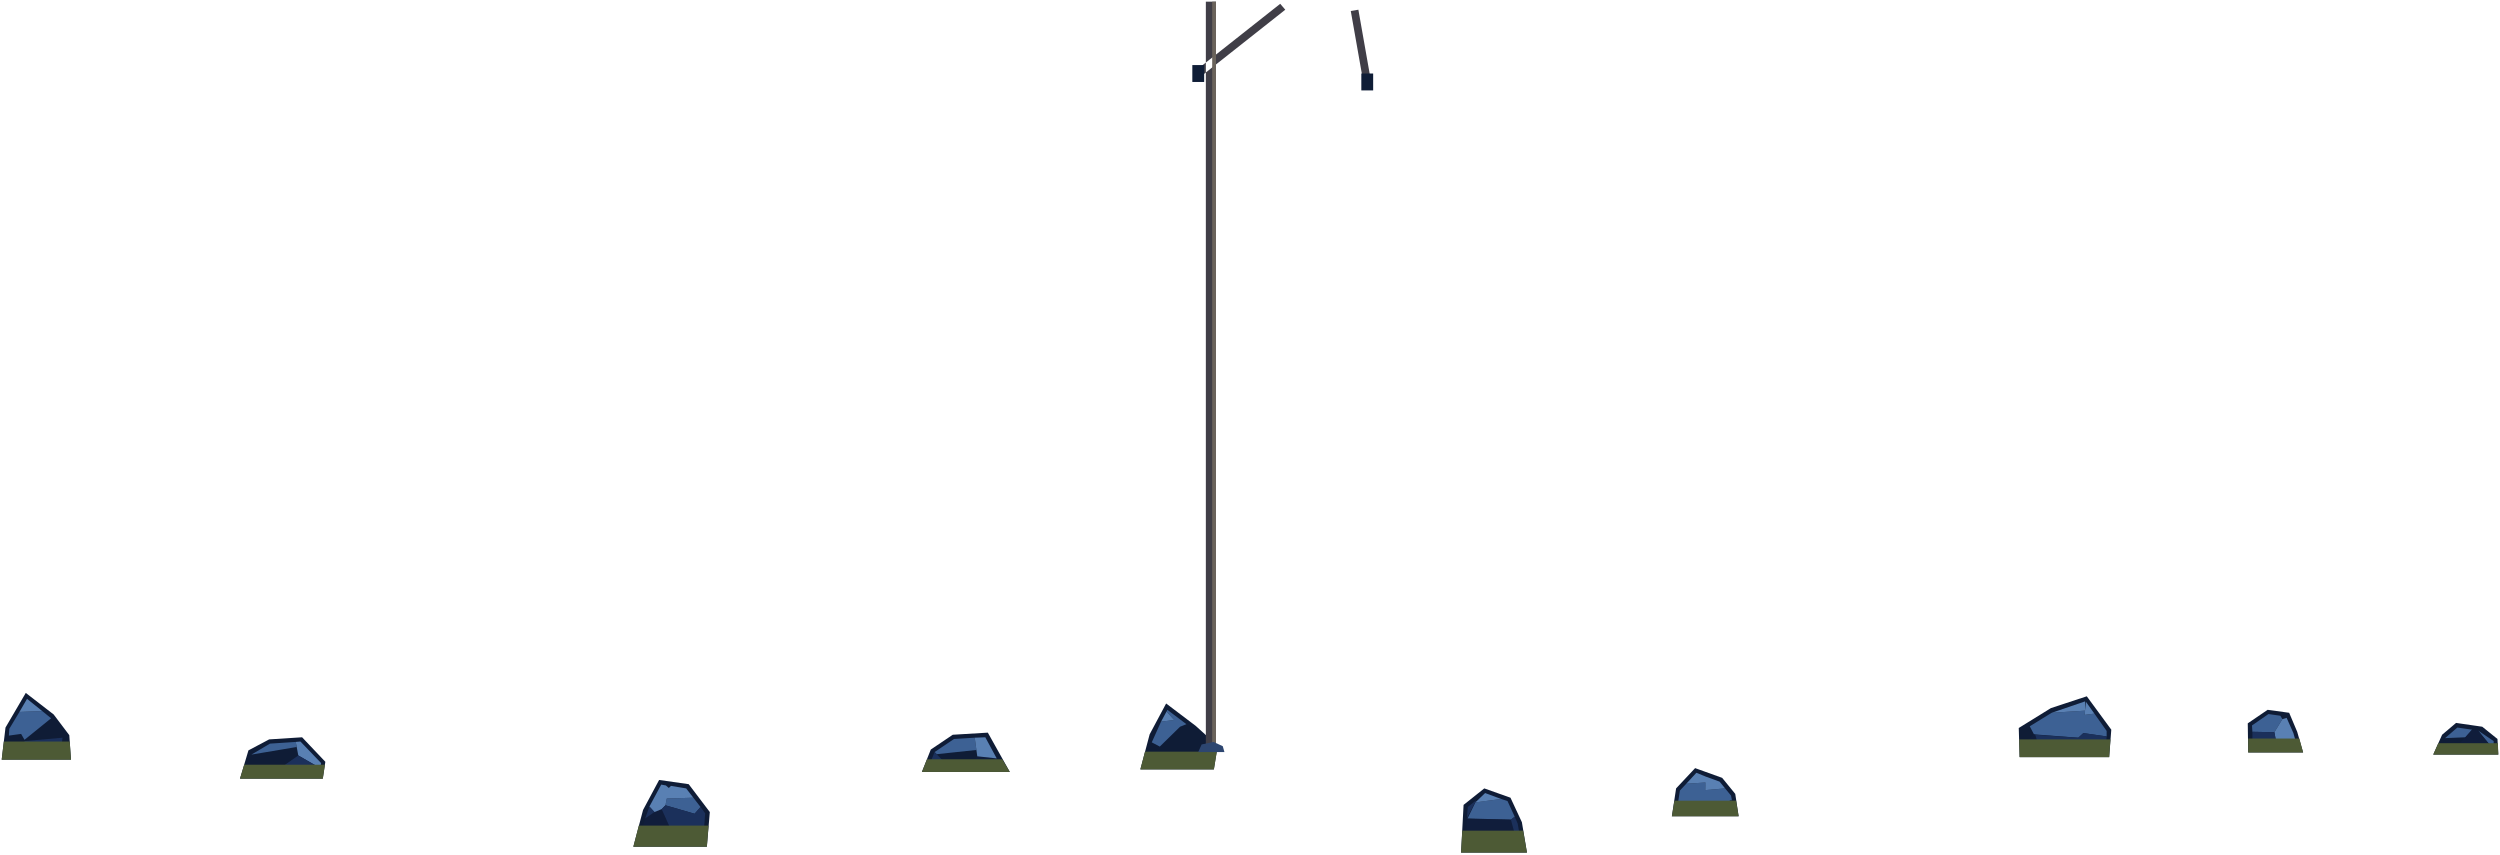
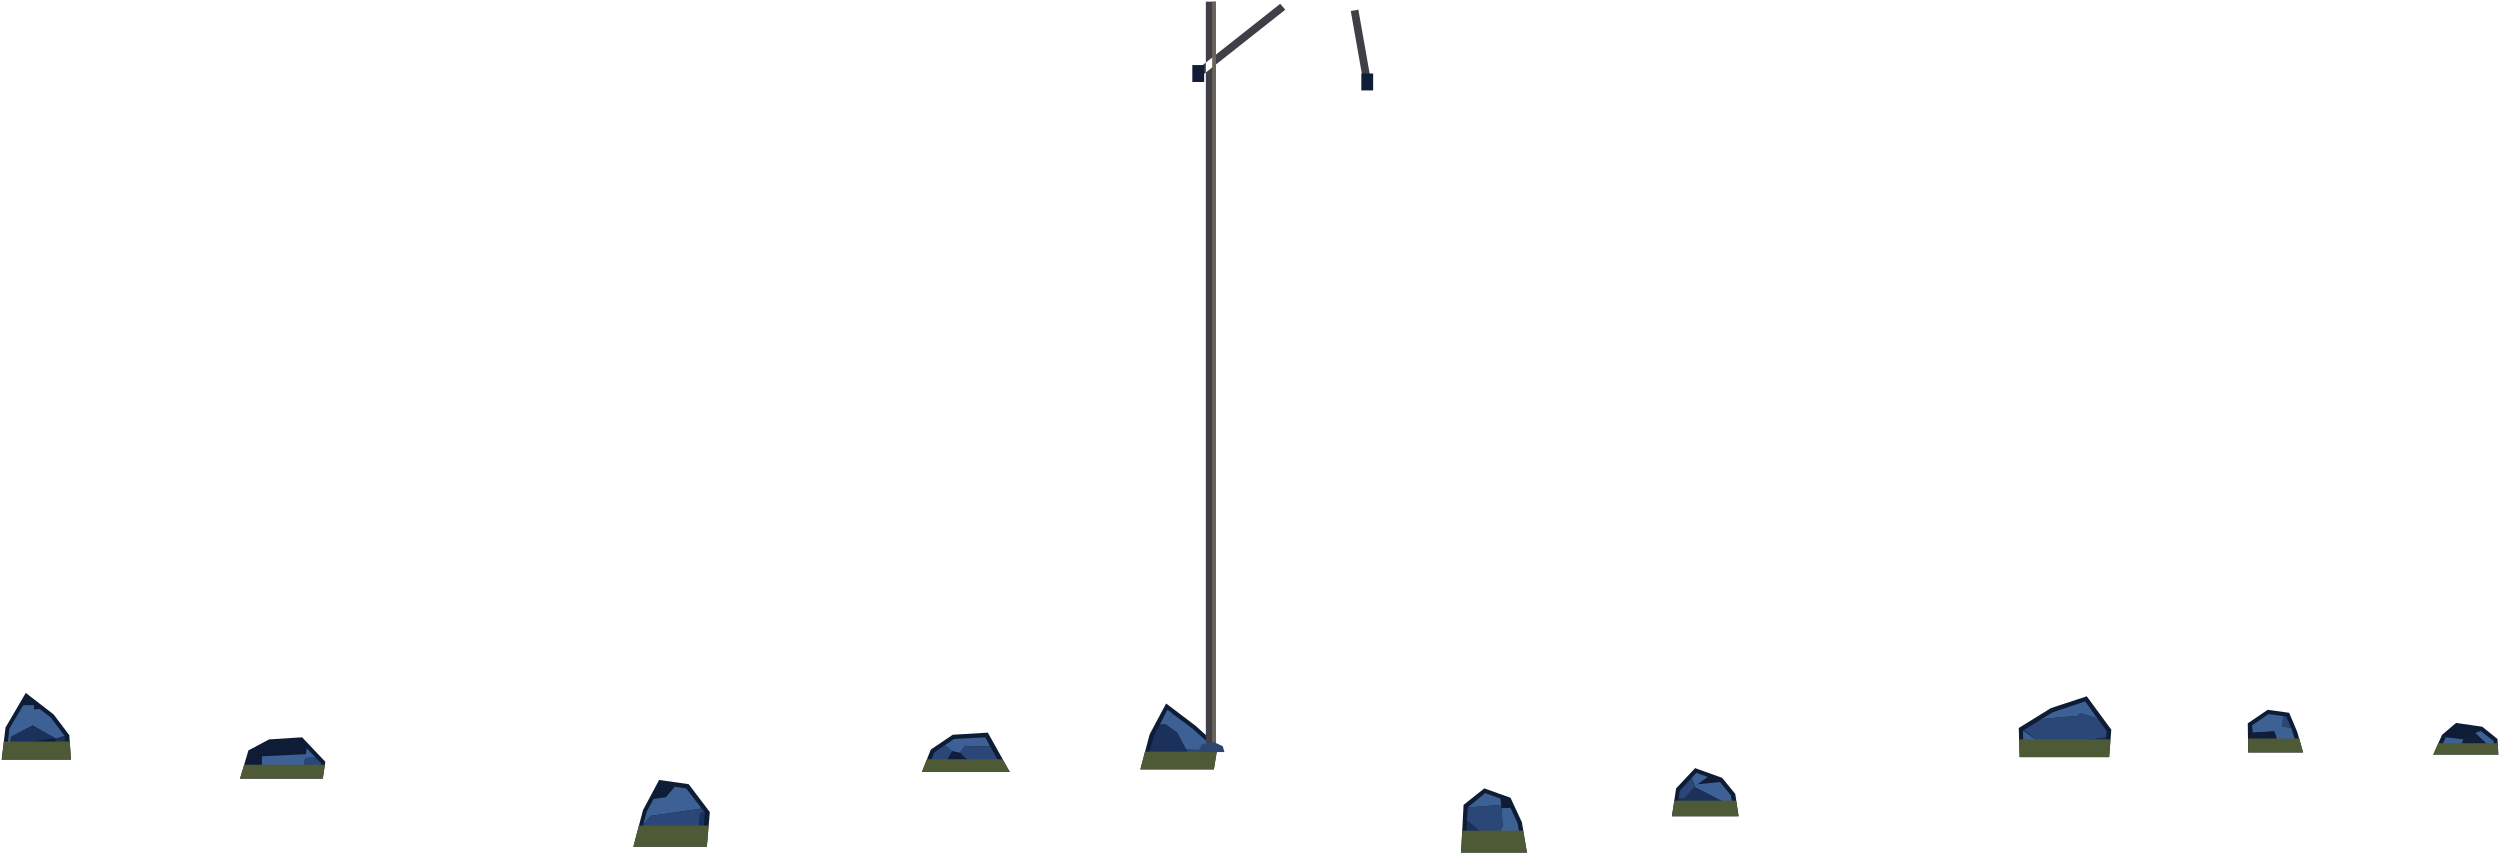
<svg xmlns="http://www.w3.org/2000/svg" width="5917" height="2022" viewBox="764 2624 5917 2022">
  <path d="M891 4315 L825 4264 L777 4346 L768 4422 L932 4422 L928 4364 Z M5703 4272 L5618 4300 L5542 4347 L5544 4416 L5756 4416 L5761 4351 Z M6182 4311 L6131 4304 L6084 4336 L6085 4405 L6215 4405 L6201 4356 Z M3524 4289 L3485 4362 L3463 4445 L3637 4445 L3646 4389 L3594 4342 Z M6577 4335 L6544 4363 L6523 4410 L6677 4410 L6675 4373 L6639 4344 Z M3102 4358 L3019 4363 L2967 4398 L2946 4451 L3154 4451 Z M1479 4369 L1401 4374 L1352 4400 L1332 4467 L1528 4467 L1534 4427 Z M4840 4465 L4776 4442 L4731 4490 L4721 4556 L4879 4556 L4871 4503 Z M2324 4470 L2286 4541 L2263 4628 L2437 4628 L2444 4546 L2394 4480 Z M4277 4490 L4228 4529 L4222 4642 L4378 4642 L4366 4570 L4339 4512 Z" fill="#0f1c36" />
-   <path d="M3543 4328 L3512 4332 L3490 4381 L3509 4391 L3557 4344 L3572 4338 L3527 4304 L3525 4308 Z M814 4361 L822 4375 L885 4324 L864 4307 L810 4309 L786 4349 L785 4365 Z M3071 4370 L3022 4373 L2976 4404 L2981 4409 L3075 4399 Z M1466 4392 L1464 4380 L1403 4384 L1359 4410 Z M2339 4530 L2408 4550 L2422 4534 L2405 4512 L2342 4514 Z M4237 4562 L4340 4564 L4349 4557 L4332 4520 L4317 4515 L4256 4523 Z M6147 4357 L6166 4326 L6161 4318 L6133 4314 L6094 4341 L6095 4356 Z M5578 4362 L5683 4370 L5695 4359 L5750 4367 L5750 4354 L5721 4313 L5698 4316 L5699 4306 L5620 4311 L5568 4343 Z M6615 4351 L6580 4346 L6551 4371 L6599 4369 Z M6663 4394 L6666 4393 L6666 4378 L6629 4353 Z M4755 4479 L4740 4495 L4734 4534 L4800 4527 L4812 4541 L4863 4517 L4861 4507 L4847 4490 L4800 4494 L4801 4476 Z" fill="#3d6194" />
-   <path d="M823 4401 L810 4412 L845 4412 Z M3004 4433 L2993 4441 L3136 4441 L3123 4419 L3077 4414 L3063 4435 Z M2366 4618 L2330 4539 L2313 4546 L2291 4561 L2276 4618 Z M4358 4631 L4340 4564 L4236 4561 L4233 4632 L4366 4632 Z M2362 4610 L2366 4618 L2428 4618 L2429 4603 Z M6629 4353 L6615 4351 L6571 4400 L6667 4400 Z M5578 4362 L5553 4387 L5553 4406 L5594 4406 L5581 4363 Z M4800 4527 L4734 4534 L4732 4546 L4813 4546 Z" fill="#101d3b" />
-   <path d="M864 4307 L828 4278 L810 4309 Z M3077 4414 L3123 4419 L3096 4369 L3071 4370 Z M1464 4380 L1470 4412 L1522 4442 L1524 4430 L1475 4379 Z M2330 4539 L2339 4530 L2347 4489 L2340 4483 L2329 4481 L2301 4533 L2313 4546 Z M2342 4514 L2405 4512 L2388 4490 L2352 4484 L2347 4489 Z M5699 4306 L5699 4284 L5620 4311 Z M5698 4316 L5721 4313 L5701 4285 Z M3543 4328 L3525 4308 L3512 4332 Z M6147 4357 L6154 4395 L6202 4395 L6192 4359 L6176 4323 L6166 4326 Z M4801 4476 L4801 4462 L4779 4453 L4755 4479 Z M4800 4494 L4847 4490 L4834 4474 L4801 4462 Z M4256 4523 L4317 4515 L4279 4501 Z" fill="#5980b3" />
-   <path d="M822 4378 L823 4401 L845 4412 L907 4412 L912 4370 Z M2976 4404 L2961 4441 L2993 4441 L3004 4433 Z M3605 4433 L3612 4424 L3522 4424 L3525 4435 L3629 4435 L3630 4429 Z M1470 4412 L1406 4457 L1520 4457 L1522 4442 Z M2313 4546 L2301 4533 L2291 4561 Z M2330 4539 L2362 4610 L2429 4603 L2433 4549 L2422 4534 L2408 4550 L2339 4530 Z M6147 4357 L6095 4356 L6095 4395 L6154 4395 Z M5581 4363 L5594 4406 L5747 4406 L5750 4367 L5695 4359 L5683 4370 Z M4258 4518 L4238 4534 L4236 4560 Z M4812 4541 L4813 4546 L4868 4546 L4863 4517 Z M4358 4631 L4366 4631 L4356 4573 L4349 4557 L4340 4564 Z" fill="#1b305b" />
+   <path d="M3522 4338 L3540 4313 L3527 4304 L3509 4339 Z M787 4397 L790 4368 L841 4341 L845 4293 L819 4293 L786 4349 L781 4398 Z M3550 4358 L3571 4398 L3634 4400 L3636 4393 L3587 4349 L3540 4314 L3522 4338 Z M841 4341 L896 4372 L917 4366 L884 4322 L858 4302 L844 4303 Z M3047 4391 L3107 4390 L3096 4369 L3061 4371 Z M3061 4371 L3022 4373 L3000 4388 L3018 4402 L3036 4406 Z M1384 4445 L1483 4438 L1486 4418 L1511 4417 L1490 4395 L1488 4409 L1384 4414 Z M2304 4555 L2422 4538 L2422 4534 L2388 4490 L2361 4486 L2340 4511 L2311 4515 L2295 4544 L2286 4577 Z M5682 4318 L5687 4312 L5728 4324 L5699 4284 L5622 4310 L5596 4326 Z M6096 4358 L6147 4355 L6160 4395 L6202 4395 L6187 4347 L6165 4343 L6169 4319 L6133 4314 L6094 4341 Z M6622 4359 L6651 4386 L6666 4384 L6666 4378 L6635 4354 Z M6586 4392 L6595 4374 L6553 4369 L6540 4395 Z M5587 4378 L5552 4353 L5553 4406 L5583 4406 Z M4775 4485 L4806 4463 L4779 4453 L4768 4465 Z M4865 4533 L4861 4507 L4835 4475 L4783 4480 L4775 4485 L4775 4487 Z M4315 4514 L4279 4501 L4238 4535 L4317 4529 Z M4317 4537 L4321 4579 L4304 4611 L4362 4607 L4356 4573 L4339 4536 Z" fill="#3d6194" />
+   <path d="M787 4397 L781 4398 L779 4412 L786 4412 Z M3000 4388 L2975 4405 L2961 4441 L2995 4441 L3018 4402 Z M3055 4424 L3120 4441 L3136 4441 L3107 4390 L3047 4391 L3036 4406 Z M3571 4398 L3591 4435 L3629 4435 L3634 4400 Z M1496 4457 L1520 4457 L1524 4430 L1511 4417 L1486 4418 L1483 4438 Z M1374 4451 L1349 4445 L1345 4457 L1373 4457 Z M2314 4617 L2402 4612 L2417 4597 L2421 4548 L2432 4547 L2422 4534 L2422 4538 L2304 4555 L2286 4577 L2283 4591 Z M4317 4529 L4238 4535 L4236 4566 L4299 4619 L4301 4629 L4366 4632 L4362 4607 L4304 4611 L4321 4579 Z M6165 4343 L6187 4347 L6175 4320 L6169 4319 Z M5554 4352 L5587 4378 L5622 4377 L5682 4318 L5596 4326 Z M5633 4387 L5749 4369 L5750 4354 L5728 4324 L5687 4312 L5622 4377 Z M6666 4400 L6666 4384 L6651 4386 Z M5738 4406 L5747 4406 L5748 4395 Z M6586 4392 L6540 4395 L6538 4400 L6583 4400 Z M4750 4515 L4775 4487 L4768 4465 L4740 4495 L4737 4514 Z" fill="#2a4777" />
+   <path d="M896 4372 L841 4341 L790 4368 L789 4386 Z M3509 4339 L3495 4366 L3479 4422 L3588 4429 L3550 4358 L3522 4338 Z M5654 4406 L5738 4406 L5748 4395 L5749 4369 L5633 4387 Z M883 4412 L921 4412 L917 4366 L896 4372 Z M4737 4546 L4868 4546 L4865 4533 L4775 4487 L4751 4513 Z M4750 4515 L4737 4514 L4732 4546 L4737 4546 Z M2402 4612 L2404 4618 L2428 4618 L2432 4547 L2421 4548 L2417 4597 Z M4298 4618 L4236 4566 L4234 4617 Z" fill="#1b305b" />
+   <path d="M786 4412 L883 4412 L896 4372 L789 4386 Z M3055 4424 L3036 4406 L3018 4402 L2995 4441 L3120 4441 Z M1373 4457 L1496 4457 L1483 4438 L1384 4445 L1374 4451 Z M2402 4612 L2314 4617 L2283 4591 L2276 4618 L2404 4618 Z M6147 4355 L6096 4358 L6095 4395 L6160 4395 Z M6595 4374 L6583 4400 L6666 4400 L6622 4359 L6609 4360 Z M5583 4406 L5654 4406 L5622 4377 L5587 4378 Z M3479 4422 L3476 4435 L3591 4435 L3588 4429 Z M4301 4629 L4298 4618 L4234 4617 L4233 4632 Z" fill="#101d3b" />
  <path d="M768 4422 L932 4422 L929 4379 L773 4379 Z M5544 4416 L5756 4416 L5759 4374 L5543 4374 Z M6085 4405 L6215 4405 L6206 4372 L6085 4372 Z M3463 4445 L3637 4445 L3644 4403 L3474 4403 Z M6523 4410 L6677 4410 L6676 4383 L6535 4383 Z M2946 4451 L3154 4451 L3136 4421 L2958 4421 Z M1332 4467 L1528 4467 L1533 4434 L1342 4434 Z M4721 4556 L4879 4556 L4873 4519 L4727 4519 Z M2263 4628 L2437 4628 L2441 4578 L2276 4578 Z M4222 4642 L4378 4642 L4369 4590 L4225 4590 Z" fill="#4d5a35" />
  <path d="M3618 2628 L3642 2628 L3642 4398 L3618 4398 Z M3794 2633 L3594 2791 L3606 2805 L3806 2647 Z M3961 2650 L3991 2820 L4009 2817 L3979 2647 Z" fill="#403e47" />
  <path d="M3633 2628 L3642 2628 L3642 4398 L3633 4398 Z" fill="#6a635b" />
  <path d="M3600 4404 L3608 4386 L3636 4380 L3658 4390 L3662 4404 Z" fill="#2d4670" />
  <path d="M3586 2778 L3614 2778 L3614 2818 L3586 2818 Z M3986 2798 L4014 2798 L4014 2838 L3986 2838 Z" fill="#0f1d36" />
</svg>
